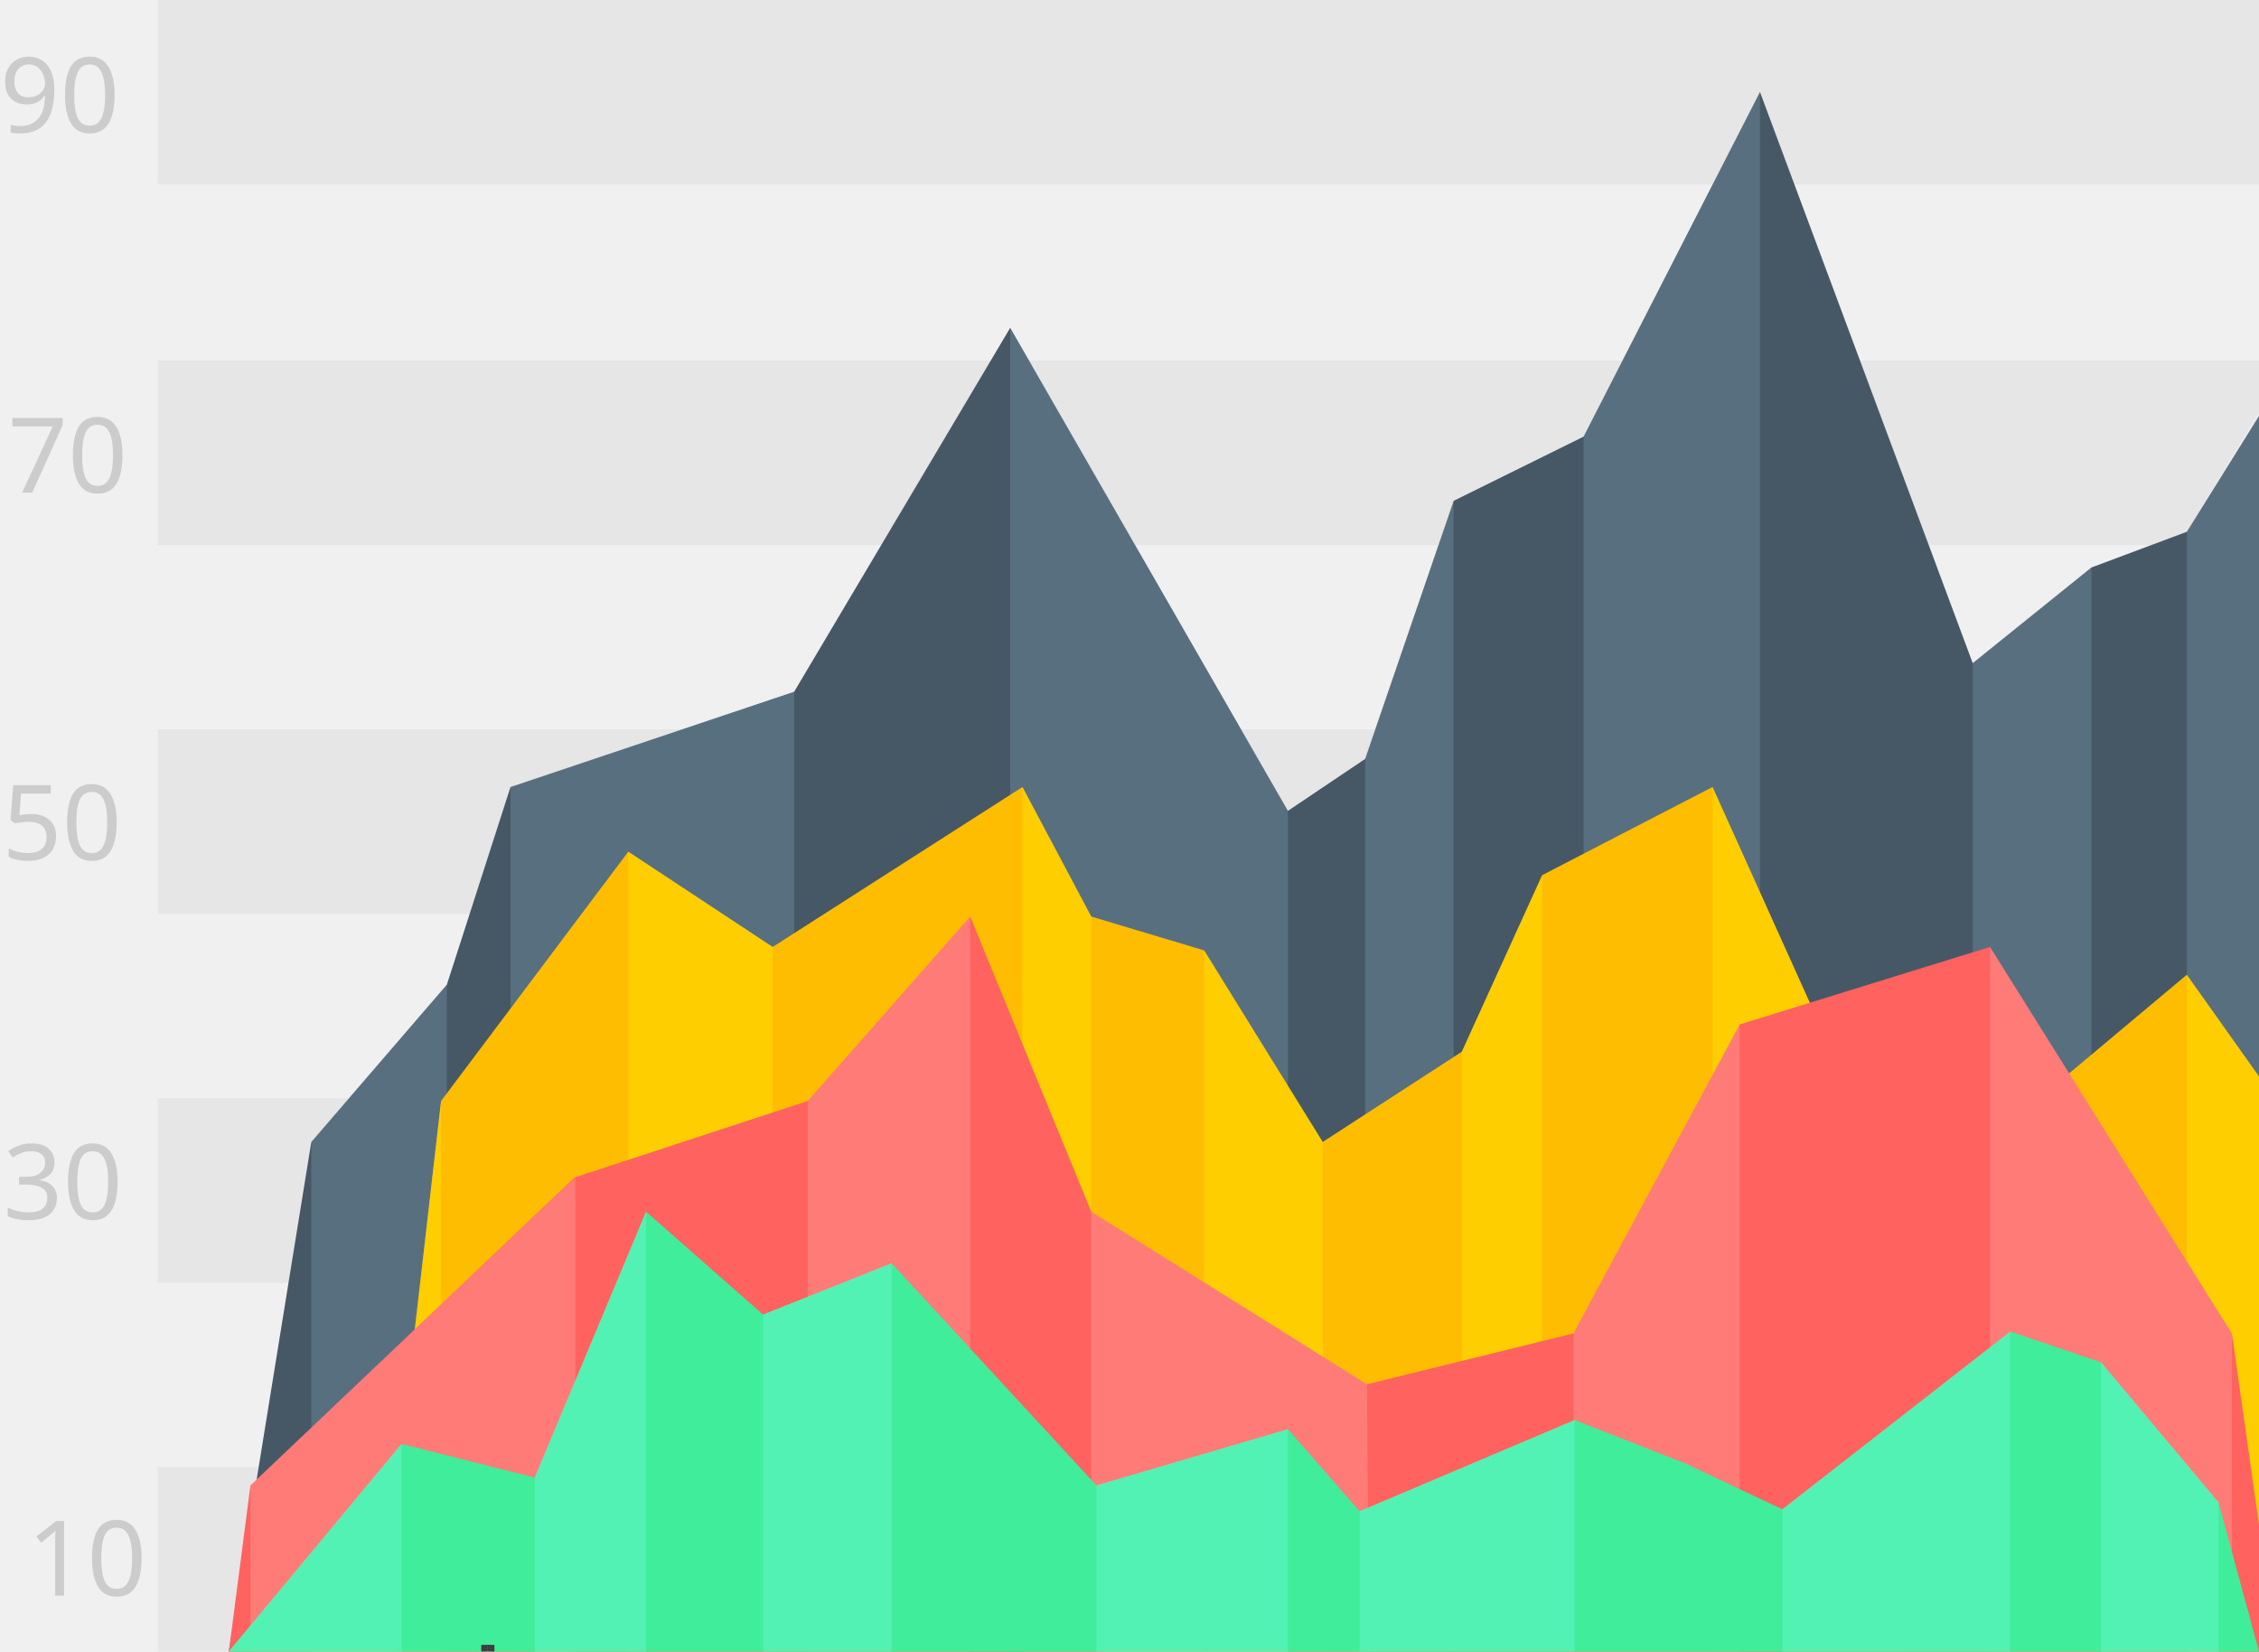
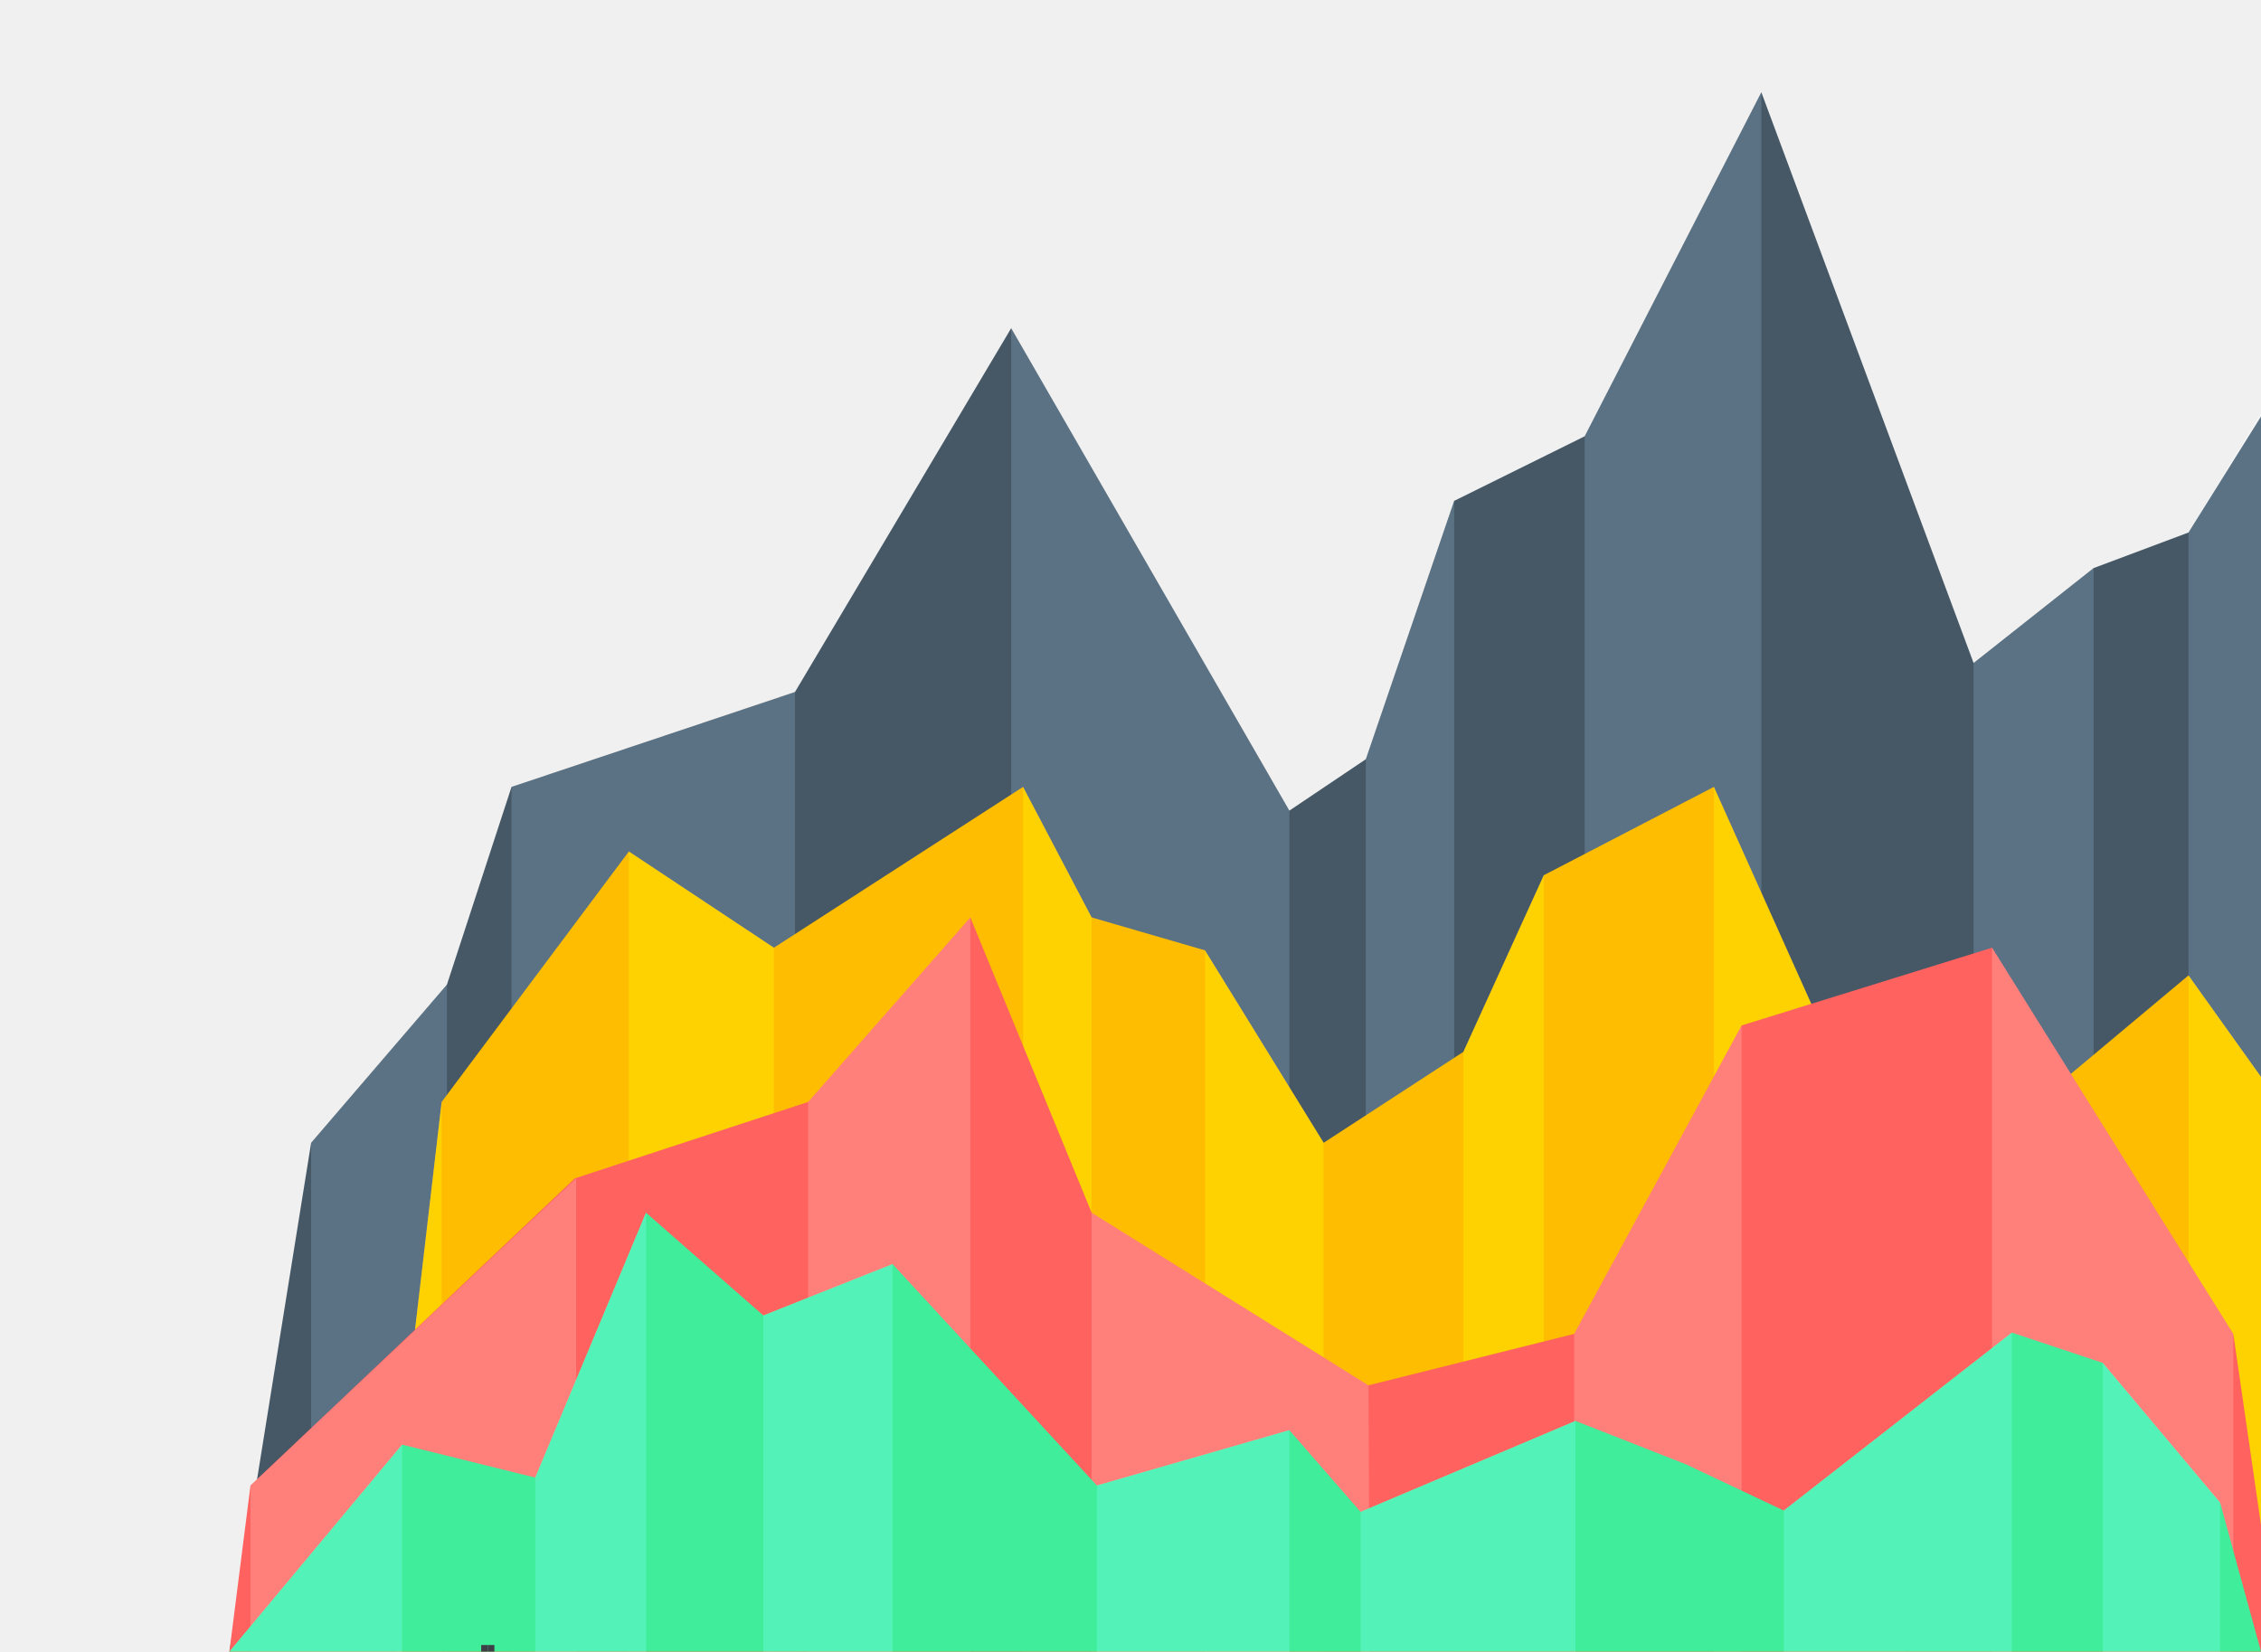
- <svg xmlns="http://www.w3.org/2000/svg" viewBox="0 0 171.47 125.34">
+ <svg xmlns="http://www.w3.org/2000/svg" id="Layer_1" version="1.1" viewBox="0 0 171.5 125.3">
  <defs>
    <style>
-       .cls-1 {
-         fill: #ccc;
-         font-family: Exo-Regular, 'Exo Regular';
-         font-size: 7.94px;
-       }
- 
-       .cls-2 {
+       .st0 {
        fill: #febd01;
      }

-       .cls-3 {
+       .st1 {
        fill: #ff625f;
      }

-       .cls-4 {
+       .st2 {
+         fill: #fff;
+         mix-blend-mode: overlay;
+         opacity: .3;
+       }
+ 
+       .st2, .st3 {
        isolation: isolate;
      }

-       .cls-5 {
+       .st4 {
        fill: #40ed9a;
      }

-       .cls-6 {
-         fill: #fff;
-         mix-blend-mode: overlay;
-         opacity: .26;
-       }
- 
-       .cls-7 {
+       .st5 {
        fill: #465866;
      }

-       .cls-8 {
+       .st6 {
        fill: #3e3e46;
-       }
- 
-       .cls-9 {
-         fill: #e6e6e6;
      }
    </style>
  </defs>
-   <g class="cls-4">
-     <g id="Layer_2" data-name="Layer 2">
+   <g class="st3">
+     <g id="Layer_2">
      <g id="objects">
        <g>
-           <rect class="cls-9" x="11.97" y="27.37" width="159.5" height="14" />
-           <rect class="cls-9" x="11.97" width="159.5" height="14" />
-           <rect class="cls-9" x="11.97" y="55.36" width="159.5" height="14" />
-           <rect class="cls-9" x="11.97" y="83.36" width="159.5" height="14" />
-           <rect class="cls-9" x="11.97" y="111.35" width="159.5" height="14" />
-           <text class="cls-1" transform="translate(2.05 121.1)">
-             <tspan x="0" y="0">10</tspan>
-           </text>
-           <text class="cls-1" transform="translate(.23 92.53)">
-             <tspan x="0" y="0">30</tspan>
-           </text>
-           <text class="cls-1" transform="translate(.16 65.26)">
-             <tspan x="0" y="0">50</tspan>
-           </text>
-           <text class="cls-1" transform="translate(.6 37.39)">
-             <tspan x="0" y="0">70</tspan>
-           </text>
-           <text class="cls-1" transform="translate(0 10.05)">
-             <tspan x="0" y="0">90</tspan>
-           </text>
-           <polygon class="cls-7" points="17.37 125.34 23.63 86.67 33.92 74.73 38.75 59.73 60.28 52.5 76.68 24.88 97.76 61.54 103.62 57.6 110.34 38.01 120.2 33.14 133.59 6.98 149.74 50.33 158.75 43.07 165.99 40.36 171.47 31.56 171.47 125.34 17.37 125.34" />
-           <polygon class="cls-6" points="23.63 86.67 23.63 125.34 33.92 125.34 33.92 74.73 23.63 86.67" />
-           <polygon class="cls-6" points="38.75 59.73 38.75 125.34 60.28 125.34 60.28 52.5 38.75 59.73" />
-           <polygon class="cls-6" points="76.68 24.88 76.68 125.34 97.76 125.34 97.76 61.54 76.68 24.88" />
-           <polygon class="cls-6" points="103.62 57.6 103.62 125.34 110.34 125.34 110.34 38.01 103.62 57.6" />
-           <polygon class="cls-6" points="120.2 33.14 120.2 124.43 133.59 124.43 133.59 6.98 120.2 33.14" />
-           <polygon class="cls-6" points="149.74 50.33 149.74 124.43 158.75 124.43 158.75 43.07 149.74 50.33" />
-           <polygon class="cls-6" points="165.99 40.36 165.99 124.43 171.47 124.43 171.47 31.26 165.99 40.36" />
-           <polygon class="cls-2" points="17.37 125.34 30.12 112.74 33.48 83.56 47.69 64.64 58.65 71.87 77.61 59.73 82.83 69.56 91.4 72.13 100.4 86.67 110.96 79.82 117.06 66.42 129.99 59.73 144.53 91.96 165.99 73.98 171.47 81.7 171.47 125.34 17.37 125.34" />
-           <polygon class="cls-6" points="30.12 112.74 33.48 83.56 33.48 125.34 30.12 125.34 30.12 112.74" />
-           <polygon class="cls-6" points="47.69 64.64 47.69 125.34 58.65 125.34 58.65 71.87 47.69 64.64" />
-           <polygon class="cls-6" points="77.61 59.73 77.61 125.34 82.83 125.34 82.83 69.56 77.61 59.73" />
-           <polygon class="cls-6" points="91.4 72.13 91.4 125.34 100.4 125.34 100.4 86.67 91.4 72.13" />
-           <polygon class="cls-6" points="110.96 79.82 117.06 66.42 117.06 124.89 110.96 124.89 110.96 79.82" />
-           <polygon class="cls-6" points="129.99 59.73 129.99 125.34 144.53 125.34 144.53 91.96 129.99 59.73" />
-           <polygon class="cls-6" points="165.99 73.98 165.99 125.34 171.47 125.34 171.47 81.7 165.99 73.98" />
-           <polygon class="cls-3" points="19.01 112.74 43.62 89.36 61.31 83.56 73.64 69.56 82.83 91.96 103.76 105.06 119.43 101.2 132.05 77.75 151.05 71.87 169.41 101.2 171.47 115.73 171.47 125.34 17.37 125.34 19.01 112.74" />
-           <polygon class="cls-6" points="19.01 112.74 19.01 125.34 43.67 125.34 43.67 89.36 19.01 112.74" />
-           <polygon class="cls-6" points="61.31 83.56 61.31 125.34 73.64 125.34 73.64 69.56 61.31 83.56" />
-           <polygon class="cls-6" points="82.83 91.96 82.83 125.34 103.91 125.34 103.76 105.06 82.83 91.96" />
-           <polygon class="cls-6" points="119.43 101.2 119.43 125.34 132.05 125.34 132.05 77.75 119.43 101.2" />
-           <polygon class="cls-6" points="151.05 71.87 151.05 125.34 169.41 125.34 169.41 101.2 151.05 71.87" />
-           <polygon class="cls-5" points="17.37 125.34 30.48 109.59 40.59 112.14 49.04 91.96 57.92 99.77 67.68 95.88 83.23 112.74 97.76 108.47 103.2 114.7 119.53 107.77 127.95 111.08 135.29 114.55 152.59 101.06 159.47 103.39 168.4 114.03 171.47 125.34 17.37 125.34" />
-           <polygon class="cls-6" points="17.37 125.34 30.48 109.59 30.48 125.34 17.37 125.34" />
-           <polygon class="cls-6" points="40.59 112.14 49.04 91.96 49.04 125.34 40.59 125.34 40.59 112.14" />
-           <polygon class="cls-6" points="57.92 99.77 57.92 125.34 67.68 125.34 67.68 95.88 57.92 99.77" />
-           <polygon class="cls-6" points="83.23 112.74 83.23 125.34 97.76 125.34 97.76 108.47 83.23 112.74" />
-           <polygon class="cls-6" points="103.2 114.7 103.2 125.34 119.53 125.34 119.53 107.77 103.2 114.7" />
-           <polygon class="cls-6" points="135.29 114.55 135.29 125.34 152.59 125.34 152.59 101.06 135.29 114.55" />
-           <polygon class="cls-6" points="159.47 103.39 159.47 125.34 168.4 125.34 168.4 114.03 159.47 103.39" />
-           <path class="cls-8" d="M37.53,124.84h0s-.99-.01-.99-.01h0c.17.01.33,0,.5,0s.33.01.5.01Z" />
-           <path class="cls-8" d="M37.03,125.33c.17,0,.33.01.5.01v-.5c-.17,0-.33-.01-.5-.01v.5Z" />
-           <path class="cls-8" d="M37.03,125.33v-.5c-.17,0-.33.01-.5.01v.5c.17,0,.33-.01.5-.01Z" />
+           <polygon class="st5" points="17.4 125.3 23.6 86.7 33.9 74.7 38.8 59.7 60.3 52.5 76.7 24.9 97.8 61.5 103.6 57.6 110.3 38 120.2 33.1 133.6 7 149.7 50.3 158.8 43.1 166 40.4 171.5 31.6 171.5 125.3 17.4 125.3" />
+           <polygon class="st2" points="23.6 86.7 23.6 125.3 33.9 125.3 33.9 74.7 23.6 86.7" />
+           <polygon class="st2" points="38.8 59.7 38.8 125.3 60.3 125.3 60.3 52.5 38.8 59.7" />
+           <polygon class="st2" points="76.7 24.9 76.7 125.3 97.8 125.3 97.8 61.5 76.7 24.9" />
+           <polygon class="st2" points="103.6 57.6 103.6 125.3 110.3 125.3 110.3 38 103.6 57.6" />
+           <polygon class="st2" points="120.2 33.1 120.2 124.4 133.6 124.4 133.6 7 120.2 33.1" />
+           <polygon class="st2" points="149.7 50.3 149.7 124.4 158.8 124.4 158.8 43.1 149.7 50.3" />
+           <polygon class="st2" points="166 40.4 166 124.4 171.5 124.4 171.5 31.3 166 40.4" />
+           <polygon class="st0" points="17.4 125.3 30.1 112.7 33.5 83.6 47.7 64.6 58.7 71.9 77.6 59.7 82.8 69.6 91.4 72.1 100.4 86.7 111 79.8 117.1 66.4 130 59.7 144.5 92 166 74 171.5 81.7 171.5 125.3 17.4 125.3" />
+           <polygon class="st2" points="30.1 112.7 33.5 83.6 33.5 125.3 30.1 125.3 30.1 112.7" />
+           <polygon class="st2" points="47.7 64.6 47.7 125.3 58.7 125.3 58.7 71.9 47.7 64.6" />
+           <polygon class="st2" points="77.6 59.7 77.6 125.3 82.8 125.3 82.8 69.6 77.6 59.7" />
+           <polygon class="st2" points="91.4 72.1 91.4 125.3 100.4 125.3 100.4 86.7 91.4 72.1" />
+           <polygon class="st2" points="111 79.8 117.1 66.4 117.1 124.9 111 124.9 111 79.8" />
+           <polygon class="st2" points="130 59.7 130 125.3 144.5 125.3 144.5 92 130 59.7" />
+           <polygon class="st2" points="166 74 166 125.3 171.5 125.3 171.5 81.7 166 74" />
+           <polygon class="st1" points="19 112.7 43.6 89.4 61.3 83.6 73.6 69.6 82.8 92 103.8 105.1 119.4 101.2 132.1 77.8 151.1 71.9 169.4 101.2 171.5 115.7 171.5 125.3 17.4 125.3 19 112.7" />
+           <polygon class="st2" points="19 112.7 19 125.3 43.7 125.3 43.7 89.4 19 112.7" />
+           <polygon class="st2" points="61.3 83.6 61.3 125.3 73.6 125.3 73.6 69.6 61.3 83.6" />
+           <polygon class="st2" points="82.8 92 82.8 125.3 103.9 125.3 103.8 105.1 82.8 92" />
+           <polygon class="st2" points="119.4 101.2 119.4 125.3 132.1 125.3 132.1 77.8 119.4 101.2" />
+           <polygon class="st2" points="151.1 71.9 151.1 125.3 169.4 125.3 169.4 101.2 151.1 71.9" />
+           <polygon class="st4" points="17.4 125.3 30.5 109.6 40.6 112.1 49 92 57.9 99.8 67.7 95.9 83.2 112.7 97.8 108.5 103.2 114.7 119.5 107.8 127.9 111.1 135.3 114.6 152.6 101.1 159.5 103.4 168.4 114 171.5 125.3 17.4 125.3" />
+           <polygon class="st2" points="17.4 125.3 30.5 109.6 30.5 125.3 17.4 125.3" />
+           <polygon class="st2" points="40.6 112.1 49 92 49 125.3 40.6 125.3 40.6 112.1" />
+           <polygon class="st2" points="57.9 99.8 57.9 125.3 67.7 125.3 67.7 95.9 57.9 99.8" />
+           <polygon class="st2" points="83.2 112.7 83.2 125.3 97.8 125.3 97.8 108.5 83.2 112.7" />
+           <polygon class="st2" points="103.2 114.7 103.2 125.3 119.5 125.3 119.5 107.8 103.2 114.7" />
+           <polygon class="st2" points="135.3 114.6 135.3 125.3 152.6 125.3 152.6 101.1 135.3 114.6" />
+           <polygon class="st2" points="159.5 103.4 159.5 125.3 168.4 125.3 168.4 114 159.5 103.4" />
+           <path class="st6" d="M37.5,124.8h-1c.2,0,.3,0,.5,0s.3,0,.5,0h0Z" />
+           <path class="st6" d="M37,125.3c.2,0,.3,0,.5,0v-.5c-.2,0-.3,0-.5,0v.5Z" />
+           <path class="st6" d="M37,125.3v-.5c-.2,0-.3,0-.5,0v.5c.2,0,.3,0,.5,0Z" />
        </g>
      </g>
    </g>
  </g>
</svg>
